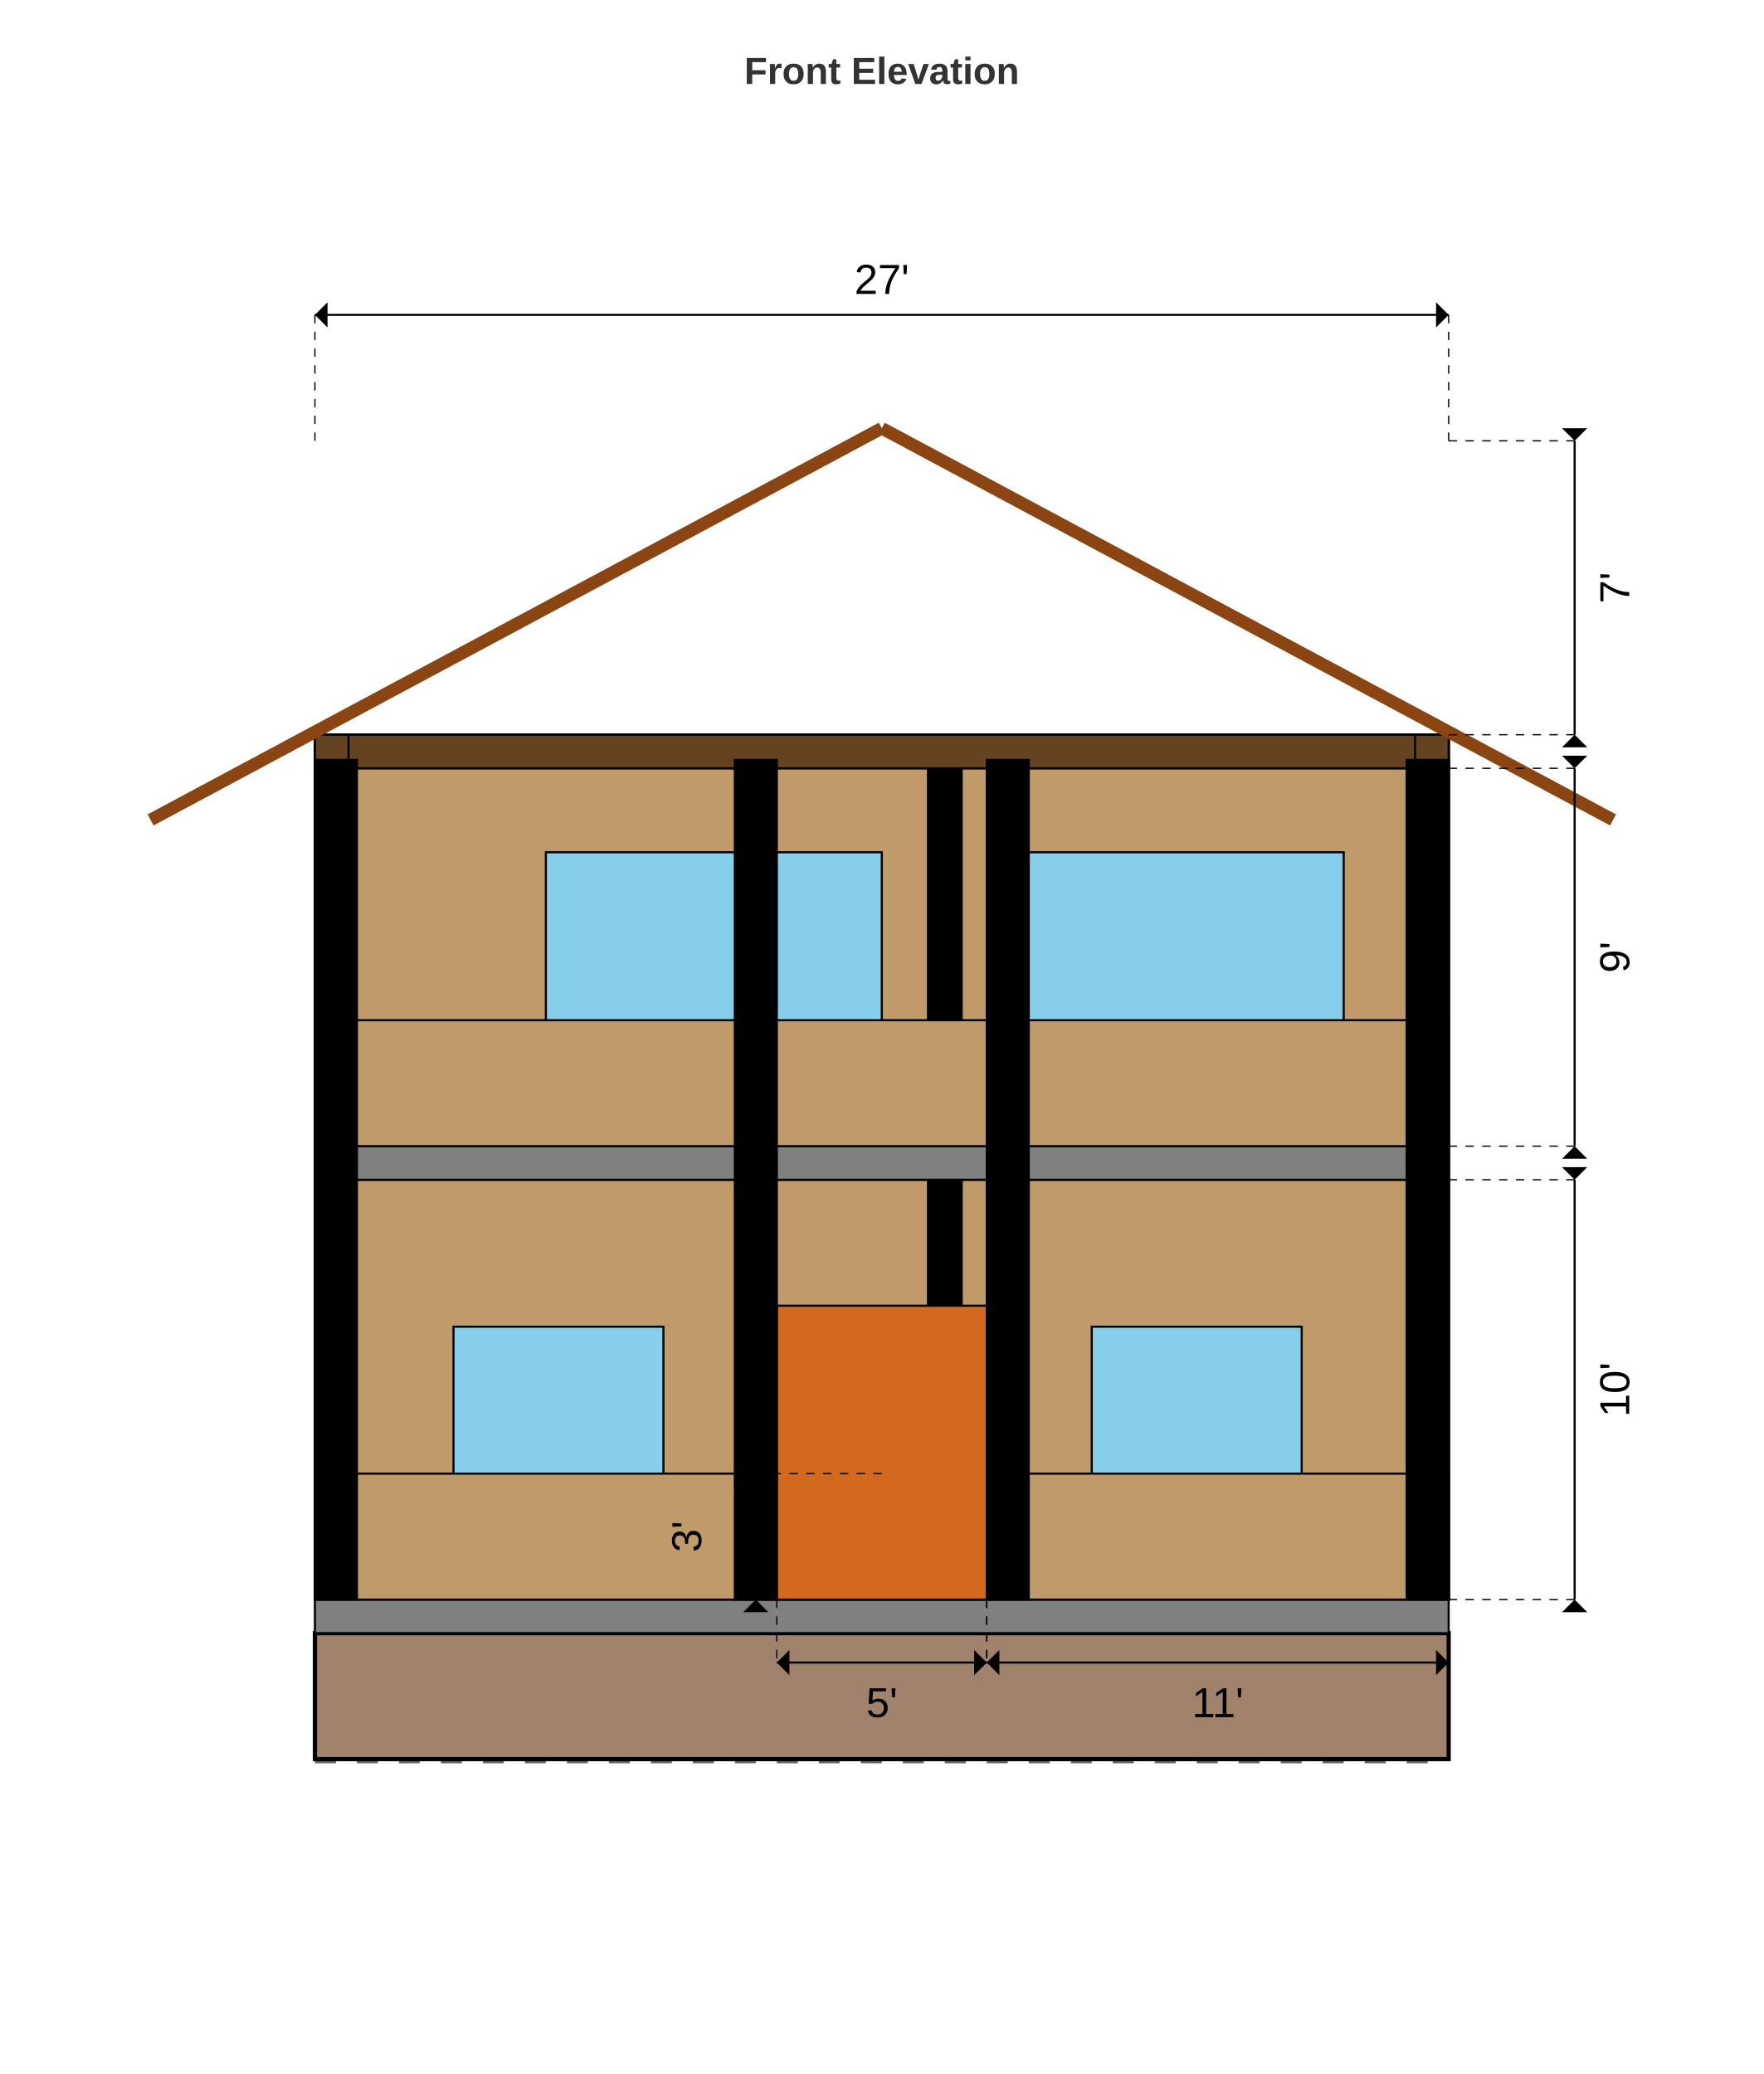
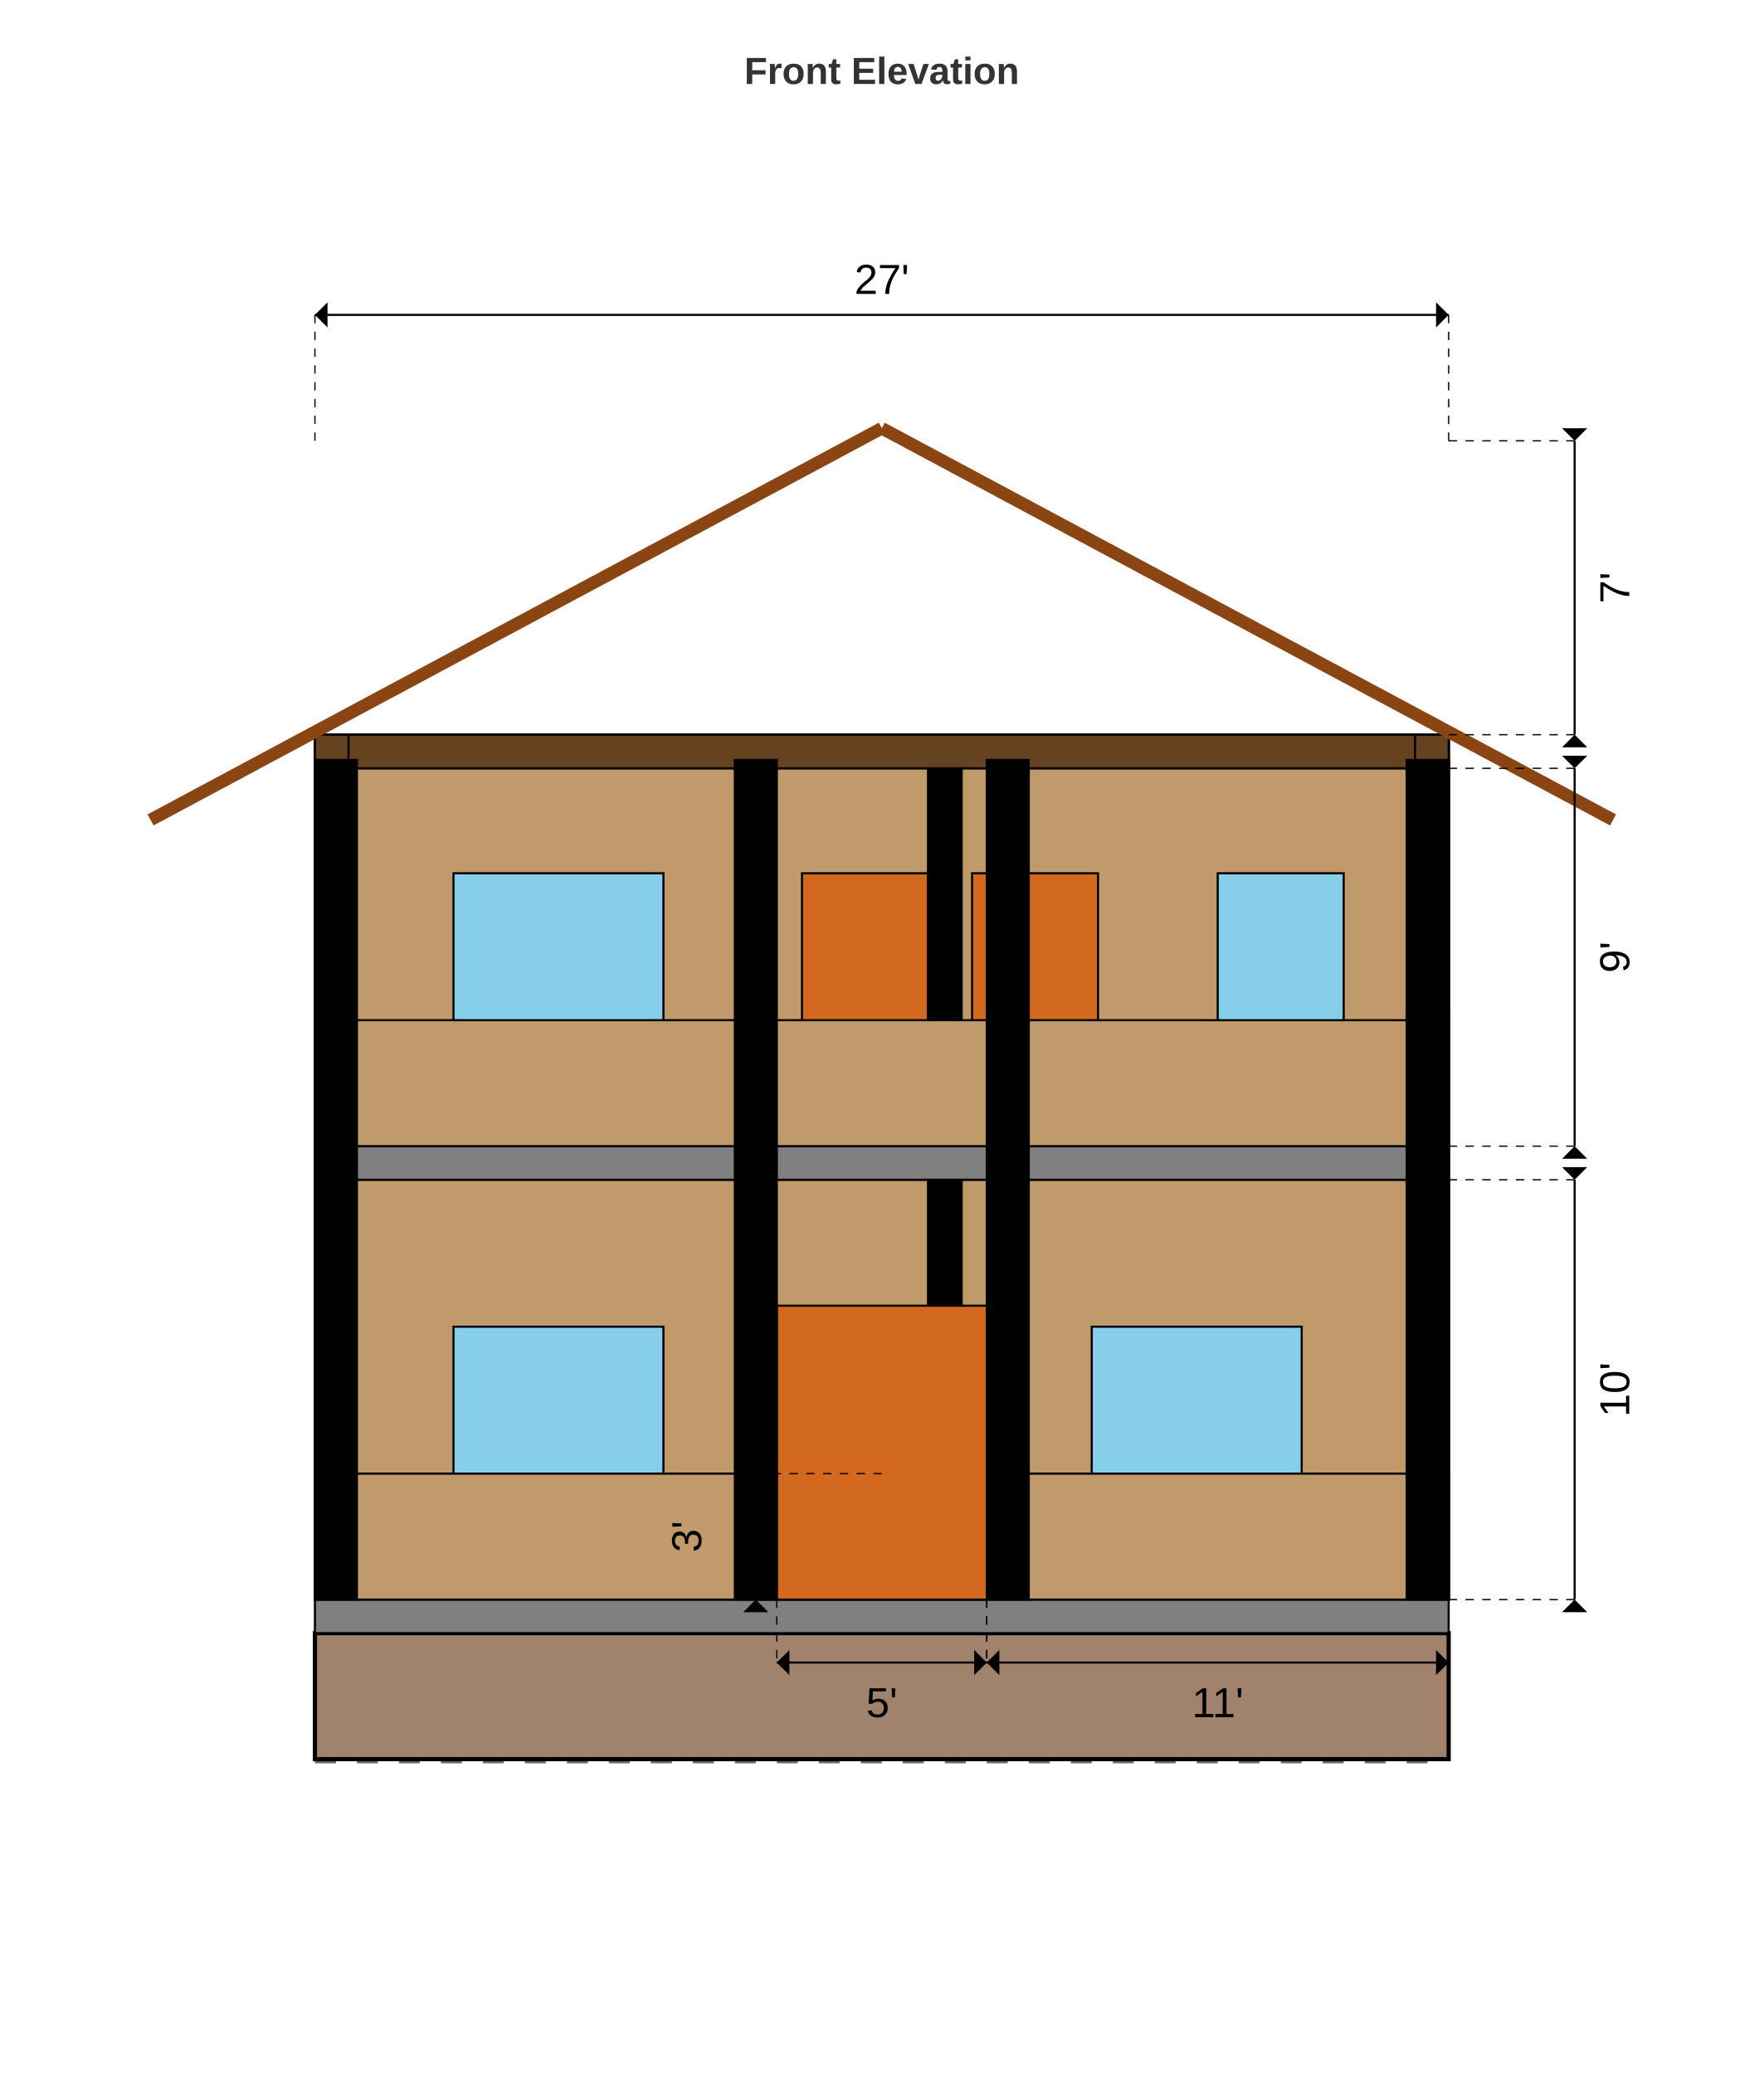
<svg xmlns="http://www.w3.org/2000/svg" width="840.0" height="988.0" viewBox="0 0 840.0 988.0">
  <defs>
    <style>
        text { font-family: Arial, sans-serif; }
    </style>
  </defs>
  <g transform="translate(150, 210) scale(2.0, 2.0)">
    <line x1="0" y1="314.0" x2="270" y2="314.0" stroke="#666" stroke-width="2" stroke-dasharray="5,5" />
    <rect x="0" y="284.0" width="270" height="30.0" fill="#A0826D" stroke="#000" stroke-width="1" />
    <rect x="0" y="176.0" width="270" height="100.0" fill="#C19A6B" stroke="#000" stroke-width="0.5" />
    <rect x="96.5" y="211.0" width="75" height="65.0" fill="#D2691E" stroke="#000" stroke-width="0.5" />
    <rect x="186" y="211.0" width="60" height="40.0" fill="#87CEEB" stroke="#000" stroke-width="0.5" />
    <rect x="22.5" y="211.0" width="60" height="40.0" fill="#87CEEB" stroke="#000" stroke-width="0.5" />
    <rect x="0" y="78.0" width="270" height="90.0" fill="#C19A6B" stroke="#000" stroke-width="0.5" />
    <rect x="186" y="103.0" width="60" height="60.0" fill="#87CEEB" stroke="#000" stroke-width="0.5" />
    <rect x="101.5" y="103.0" width="65" height="60.0" fill="#87CEEB" stroke="#000" stroke-width="0.5" />
    <rect x="22.5" y="103.0" width="60" height="60.0" fill="#87CEEB" stroke="#000" stroke-width="0.5" />
    <rect x="8" y="168.0" width="254" height="8.0" fill="#654321" stroke="#000" stroke-width="0.5" />
    <rect x="171.5" y="76.0" width="10" height="200.0" fill="#000" stroke="#000" stroke-width="0.5" />
    <rect x="86.5" y="76.0" width="10" height="200.0" fill="#000" stroke="#000" stroke-width="0.5" />
    <rect x="0" y="70.0" width="270" height="8.0" fill="#654321" stroke="#000" stroke-width="0.5" />
    <rect x="262.0" y="76.0" width="8" height="200.0" fill="#000" stroke="#000" stroke-width="0.5" />
    <rect x="0.0" y="76.0" width="8" height="200.0" fill="#000" stroke="#000" stroke-width="0.5" />
    <rect x="0" y="168.0" width="8" height="8.0" fill="#654321" stroke="#000" stroke-width="0.5" />
    <rect x="0" y="176.0" width="94" height="100.0" fill="#C19A6B" stroke="#000" stroke-width="0.5" />
    <rect x="0" y="78.0" width="94" height="90.0" fill="#C19A6B" stroke="#000" stroke-width="0.5" />
    <rect x="53.5" y="103.0" width="30" height="65.0" fill="#D2691E" stroke="#000" stroke-width="0.5" />
    <rect x="94" y="176.0" width="40" height="100.0" fill="#C19A6B" stroke="#000" stroke-width="0.5" />
    <rect x="222.0" y="76.0" width="8" height="200.0" fill="#000" stroke="#000" stroke-width="0.5" />
    <rect x="83.75" y="76.0" width="12.5" height="200.0" fill="#000" stroke="#000" stroke-width="0.5" />
    <rect x="0" y="70.0" width="270" height="8.0" fill="#654321" stroke="#000" stroke-width="0.5" />
    <rect x="262.0" y="76.0" width="8" height="200.0" fill="#000" stroke="#000" stroke-width="0.5" />
    <rect x="0.0" y="76.0" width="8" height="200.0" fill="#000" stroke="#000" stroke-width="0.5" />
    <rect x="8" y="78.0" width="78" height="90.0" fill="#C19A6B" stroke="#000" stroke-width="0.5" />
    <rect x="0" y="168.0" width="230" height="8.0" fill="#808080" stroke="#000" stroke-width="0.5" />
    <rect x="262" y="168.0" width="8" height="8.0" fill="#654321" stroke="#000" stroke-width="0.5" />
    <g class="staircase-elevation">
      <line x1="232.0" y1="276.0" x2="232.0" y2="271.0" stroke="#000" stroke-width="0.5" />
      <line x1="232.0" y1="271.0" x2="233.5" y2="271.0" stroke="#000" stroke-width="0.5" />
      <rect x="232.0" y="271.0" width="1.5" height="5.0" fill="#C19A6B" opacity="0.7" />
      <line x1="233.5" y1="271.0" x2="233.5" y2="266.0" stroke="#000" stroke-width="0.5" />
      <line x1="233.5" y1="266.0" x2="235.0" y2="266.0" stroke="#000" stroke-width="0.5" />
      <rect x="233.5" y="266.0" width="1.5" height="5.0" fill="#C19A6B" opacity="0.7" />
      <line x1="235.0" y1="266.0" x2="235.0" y2="261.0" stroke="#000" stroke-width="0.5" />
      <line x1="235.0" y1="261.0" x2="236.5" y2="261.0" stroke="#000" stroke-width="0.5" />
      <rect x="235.0" y="261.0" width="1.5" height="5.0" fill="#C19A6B" opacity="0.7" />
      <line x1="236.5" y1="261.0" x2="236.5" y2="256.0" stroke="#000" stroke-width="0.5" />
      <line x1="236.5" y1="256.0" x2="238.0" y2="256.0" stroke="#000" stroke-width="0.5" />
      <rect x="236.5" y="256.0" width="1.5" height="5.0" fill="#C19A6B" opacity="0.7" />
      <line x1="238.0" y1="256.0" x2="238.0" y2="251.0" stroke="#000" stroke-width="0.5" />
      <line x1="238.0" y1="251.0" x2="239.5" y2="251.0" stroke="#000" stroke-width="0.5" />
      <rect x="238.0" y="251.0" width="1.5" height="5.0" fill="#C19A6B" opacity="0.7" />
      <line x1="239.5" y1="251.0" x2="239.5" y2="246.0" stroke="#000" stroke-width="0.5" />
      <line x1="239.5" y1="246.0" x2="241.0" y2="246.0" stroke="#000" stroke-width="0.5" />
      <rect x="239.5" y="246.0" width="1.5" height="5.0" fill="#C19A6B" opacity="0.7" />
      <line x1="241.0" y1="246.0" x2="241.0" y2="241.0" stroke="#000" stroke-width="0.5" />
      <line x1="241.0" y1="241.0" x2="242.5" y2="241.0" stroke="#000" stroke-width="0.5" />
      <rect x="241.0" y="241.0" width="1.5" height="5.0" fill="#C19A6B" opacity="0.7" />
      <line x1="242.5" y1="241.0" x2="242.5" y2="236.0" stroke="#000" stroke-width="0.5" />
      <line x1="242.5" y1="236.0" x2="244.0" y2="236.0" stroke="#000" stroke-width="0.5" />
      <rect x="242.5" y="236.0" width="1.5" height="5.0" fill="#C19A6B" opacity="0.7" />
      <line x1="244.0" y1="236.0" x2="244.0" y2="231.0" stroke="#000" stroke-width="0.5" />
      <line x1="244.0" y1="231.0" x2="245.5" y2="231.0" stroke="#000" stroke-width="0.5" />
      <rect x="244.0" y="231.0" width="1.5" height="5.0" fill="#C19A6B" opacity="0.7" />
      <line x1="245.5" y1="231.0" x2="245.5" y2="226.0" stroke="#000" stroke-width="0.5" />
      <line x1="245.5" y1="226.0" x2="247.0" y2="226.0" stroke="#000" stroke-width="0.5" />
      <rect x="245.5" y="226.0" width="1.5" height="5.0" fill="#C19A6B" opacity="0.7" />
      <line x1="247.0" y1="226.0" x2="247.0" y2="221.0" stroke="#000" stroke-width="0.5" />
      <line x1="247.0" y1="221.0" x2="248.5" y2="221.0" stroke="#000" stroke-width="0.5" />
      <rect x="247.0" y="221.0" width="1.5" height="5.0" fill="#C19A6B" opacity="0.7" />
      <line x1="248.5" y1="221.0" x2="248.5" y2="216.0" stroke="#000" stroke-width="0.5" />
      <line x1="248.5" y1="216.0" x2="250.0" y2="216.0" stroke="#000" stroke-width="0.5" />
      <rect x="248.5" y="216.0" width="1.5" height="5.0" fill="#C19A6B" opacity="0.7" />
      <line x1="250.0" y1="216.0" x2="250.0" y2="211.0" stroke="#000" stroke-width="0.5" />
      <line x1="250.0" y1="211.0" x2="251.5" y2="211.0" stroke="#000" stroke-width="0.5" />
      <rect x="250.0" y="211.0" width="1.5" height="5.0" fill="#C19A6B" opacity="0.7" />
      <line x1="251.5" y1="211.0" x2="251.5" y2="206.0" stroke="#000" stroke-width="0.5" />
      <line x1="251.5" y1="206.0" x2="253.0" y2="206.0" stroke="#000" stroke-width="0.5" />
      <rect x="251.5" y="206.0" width="1.5" height="5.0" fill="#C19A6B" opacity="0.7" />
      <line x1="253.0" y1="206.0" x2="253.0" y2="201.0" stroke="#000" stroke-width="0.5" />
      <line x1="253.0" y1="201.0" x2="254.5" y2="201.0" stroke="#000" stroke-width="0.5" />
      <rect x="253.0" y="201.0" width="1.5" height="5.0" fill="#C19A6B" opacity="0.7" />
      <line x1="254.5" y1="201.0" x2="254.5" y2="196.0" stroke="#000" stroke-width="0.5" />
      <line x1="254.5" y1="196.0" x2="256.0" y2="196.0" stroke="#000" stroke-width="0.5" />
      <rect x="254.5" y="196.0" width="1.5" height="5.0" fill="#C19A6B" opacity="0.7" />
      <line x1="256.0" y1="196.0" x2="256.0" y2="191.0" stroke="#000" stroke-width="0.5" />
      <line x1="256.0" y1="191.0" x2="257.5" y2="191.0" stroke="#000" stroke-width="0.5" />
      <rect x="256.0" y="191.0" width="1.5" height="5.0" fill="#C19A6B" opacity="0.7" />
      <line x1="257.5" y1="191.0" x2="257.5" y2="186.0" stroke="#000" stroke-width="0.5" />
      <line x1="257.5" y1="186.0" x2="259.0" y2="186.0" stroke="#000" stroke-width="0.5" />
      <rect x="257.5" y="186.0" width="1.5" height="5.0" fill="#C19A6B" opacity="0.7" />
      <line x1="259.0" y1="186.0" x2="259.0" y2="181.0" stroke="#000" stroke-width="0.5" />
      <line x1="259.0" y1="181.0" x2="260.5" y2="181.0" stroke="#000" stroke-width="0.5" />
      <rect x="259.0" y="181.0" width="1.5" height="5.0" fill="#C19A6B" opacity="0.7" />
      <line x1="260.5" y1="181.0" x2="260.5" y2="176.0" stroke="#000" stroke-width="0.5" />
      <line x1="260.5" y1="176.0" x2="262.0" y2="176.0" stroke="#000" stroke-width="0.5" />
      <rect x="260.5" y="176.0" width="1.5" height="5.0" fill="#C19A6B" opacity="0.7" />
      <line x1="262.0" y1="176.0" x2="262.0" y2="276.0" stroke="#000" stroke-width="0.5" />
      <line x1="232" y1="276.0" x2="262.0" y2="276.0" stroke="#000" stroke-width="0.5" />
    </g>
    <rect x="146" y="176.0" width="124" height="100.0" fill="#C19A6B" stroke="#000" stroke-width="0.5" />
    <rect x="156.5" y="211.0" width="30" height="65.0" fill="#D2691E" stroke="#000" stroke-width="0.5" />
    <rect x="0" y="176.0" width="154" height="100.0" fill="#C19A6B" stroke="#000" stroke-width="0.5" />
    <rect x="113.5" y="211.0" width="30" height="65.0" fill="#D2691E" stroke="#000" stroke-width="0.5" />
    <rect x="146" y="78.0" width="124" height="90.0" fill="#C19A6B" stroke="#000" stroke-width="0.5" />
    <rect x="156.5" y="103.0" width="30" height="65.0" fill="#D2691E" stroke="#000" stroke-width="0.5" />
    <rect x="0" y="78.0" width="154" height="90.0" fill="#C19A6B" stroke="#000" stroke-width="0.5" />
    <rect x="113.5" y="103.0" width="30" height="65.0" fill="#D2691E" stroke="#000" stroke-width="0.5" />
    <rect x="0" y="70.0" width="270" height="8.0" fill="#654321" stroke="#000" stroke-width="0.5" />
    <rect x="257.55" y="76.0" width="12.5" height="200.0" fill="#000" stroke="#000" stroke-width="0.5" />
    <rect x="-0.05" y="76.0" width="12.5" height="200.0" fill="#000" stroke="#000" stroke-width="0.5" />
    <rect x="146.0" y="76.0" width="8" height="200.0" fill="#000" stroke="#000" stroke-width="0.5" />
    <rect x="0" y="70.0" width="270" height="8.0" fill="#654321" stroke="#000" stroke-width="0.5" />
    <rect x="146" y="176.0" width="124" height="100.0" fill="#C19A6B" stroke="#000" stroke-width="0.5" />
    <rect x="185" y="211.0" width="50" height="40.0" fill="#87CEEB" stroke="#000" stroke-width="0.5" />
    <rect x="0" y="176.0" width="154" height="100.0" fill="#C19A6B" stroke="#000" stroke-width="0.5" />
    <rect x="116" y="211.0" width="30" height="65.0" fill="#D2691E" stroke="#000" stroke-width="0.5" />
    <rect x="33" y="211.0" width="50" height="40.0" fill="#87CEEB" stroke="#000" stroke-width="0.5" />
    <rect x="146" y="78.0" width="124" height="90.0" fill="#C19A6B" stroke="#000" stroke-width="0.5" />
-     <rect x="165" y="98.0" width="80" height="65.0" fill="#87CEEB" stroke="#000" stroke-width="0.5" />
+     <rect x="156.5" y="103.0" width="30" height="65.0" fill="#D2691E" stroke="#000" stroke-width="0.5" />
+     <rect x="215" y="103.0" width="30" height="40.0" fill="#87CEEB" stroke="#000" stroke-width="0.5" />
    <rect x="0" y="78.0" width="154" height="90.0" fill="#C19A6B" stroke="#000" stroke-width="0.5" />
-     <rect x="55" y="98.0" width="80" height="65.0" fill="#87CEEB" stroke="#000" stroke-width="0.5" />
+     <rect x="116" y="103.0" width="30" height="65.0" fill="#D2691E" stroke="#000" stroke-width="0.5" />
+     <rect x="33" y="103.0" width="50" height="40.0" fill="#87CEEB" stroke="#000" stroke-width="0.5" />
    <rect x="262.0" y="76.0" width="8" height="200.0" fill="#000" stroke="#000" stroke-width="0.5" />
    <rect x="146.0" y="76.0" width="8" height="200.0" fill="#000" stroke="#000" stroke-width="0.5" />
    <rect x="0.0" y="76.0" width="8" height="200.0" fill="#000" stroke="#000" stroke-width="0.5" />
    <rect x="0" y="70.0" width="270" height="8.0" fill="#654321" stroke="#000" stroke-width="0.5" />
    <rect x="262" y="70.0" width="8" height="8.0" fill="#654321" stroke="#000" stroke-width="0.5" />
    <rect x="0" y="70.0" width="8" height="8.0" fill="#654321" stroke="#000" stroke-width="0.5" />
    <rect x="0" y="276.0" width="270" height="8.0" fill="#808080" stroke="#000" stroke-width="0.5" />
    <rect x="0" y="168.0" width="270" height="8.0" fill="#808080" stroke="#000" stroke-width="0.5" />
    <rect x="0" y="246.0" width="270" height="30.0" fill="#C19A6B" stroke="#000" stroke-width="0.5" />
    <rect x="110" y="206.0" width="50" height="70.0" fill="#D2691E" stroke="#000" stroke-width="0.5" />
    <rect x="0" y="138.0" width="270" height="30.0" fill="#C19A6B" stroke="#000" stroke-width="0.5" />
    <rect x="260.0" y="76.0" width="10" height="200.0" fill="#000" stroke="#000" stroke-width="0.5" />
    <rect x="160.0" y="76.0" width="10" height="200.0" fill="#000" stroke="#000" stroke-width="0.5" />
    <rect x="100.0" y="76.0" width="10" height="200.0" fill="#000" stroke="#000" stroke-width="0.5" />
    <rect x="0.0" y="76.0" width="10" height="200.0" fill="#000" stroke="#000" stroke-width="0.5" />
    <line x1="309.142" y1="90.296" x2="135.0" y2="-3.0" stroke="#8B4513" stroke-width="3" />
    <line x1="135.0" y1="-3.0" x2="-39.142" y2="90.296" stroke="#8B4513" stroke-width="3" />
    <g class="dimension">
      <line x1="300" y1="276.0" x2="300" y2="176.0" stroke="#000" stroke-width="0.5" />
      <line x1="270" y1="276.0" x2="300" y2="276.0" stroke="#000" stroke-width="0.3" stroke-dasharray="2,2" />
      <line x1="270" y1="176.0" x2="300" y2="176.0" stroke="#000" stroke-width="0.3" stroke-dasharray="2,2" />
      <polygon points="300,276.0 297,279.0 303,279.0" fill="#000" />
      <polygon points="300,176.0 297,173.0 303,173.0" fill="#000" />
      <text x="313" y="226.0" text-anchor="middle" font-size="10" fill="#000" transform="rotate(-90 313 226.0)">10'</text>
    </g>
    <g class="dimension">
      <line x1="300" y1="168.0" x2="300" y2="78.0" stroke="#000" stroke-width="0.5" />
      <line x1="270" y1="168.0" x2="300" y2="168.0" stroke="#000" stroke-width="0.3" stroke-dasharray="2,2" />
      <line x1="270" y1="78.0" x2="300" y2="78.0" stroke="#000" stroke-width="0.3" stroke-dasharray="2,2" />
      <polygon points="300,168.0 297,171.0 303,171.0" fill="#000" />
      <polygon points="300,78.0 297,75.0 303,75.0" fill="#000" />
      <text x="313" y="123.0" text-anchor="middle" font-size="10" fill="#000" transform="rotate(-90 313 123.0)">9'</text>
    </g>
    <g class="dimension">
      <line x1="300" y1="70.0" x2="300" y2="0.0" stroke="#000" stroke-width="0.5" />
      <line x1="270" y1="70.0" x2="300" y2="70.0" stroke="#000" stroke-width="0.3" stroke-dasharray="2,2" />
      <line x1="270" y1="0.0" x2="300" y2="0.0" stroke="#000" stroke-width="0.3" stroke-dasharray="2,2" />
      <polygon points="300,70.0 297,73.0 303,73.0" fill="#000" />
      <polygon points="300,0.0 297,-3.0 303,-3.0" fill="#000" />
      <text x="313" y="35.0" text-anchor="middle" font-size="10" fill="#000" transform="rotate(-90 313 35.0)">7'</text>
    </g>
    <g class="dimension">
      <line x1="0" y1="-30.0" x2="270" y2="-30.0" stroke="#000" stroke-width="0.5" />
      <line x1="0" y1="0.0" x2="0" y2="-30.0" stroke="#000" stroke-width="0.3" stroke-dasharray="2,2" />
      <line x1="270" y1="0.0" x2="270" y2="-30.0" stroke="#000" stroke-width="0.3" stroke-dasharray="2,2" />
      <polygon points="0,-30.0 3,-33.0 3,-27.0" fill="#000" />
      <polygon points="270,-30.0 267,-33.0 267,-27.0" fill="#000" />
      <text x="135.0" y="-35.0" text-anchor="middle" font-size="10" fill="#000">27'</text>
    </g>
    <g class="dimension">
      <line x1="160" y1="291.0" x2="270" y2="291.0" stroke="#000" stroke-width="0.5" />
      <line x1="160" y1="276.0" x2="160" y2="291.0" stroke="#000" stroke-width="0.3" stroke-dasharray="2,2" />
      <line x1="270" y1="276.0" x2="270" y2="291.0" stroke="#000" stroke-width="0.3" stroke-dasharray="2,2" />
      <polygon points="160,291.0 163,288.0 163,294.0" fill="#000" />
      <polygon points="270,291.0 267,288.0 267,294.0" fill="#000" />
      <text x="215.0" y="304.0" text-anchor="middle" font-size="10" fill="#000">11'</text>
    </g>
    <g class="dimension">
      <line x1="110" y1="291.0" x2="160" y2="291.0" stroke="#000" stroke-width="0.5" />
      <line x1="110" y1="276.0" x2="110" y2="291.0" stroke="#000" stroke-width="0.3" stroke-dasharray="2,2" />
      <line x1="160" y1="276.0" x2="160" y2="291.0" stroke="#000" stroke-width="0.3" stroke-dasharray="2,2" />
      <polygon points="110,291.0 113,288.0 113,294.0" fill="#000" />
      <polygon points="160,291.0 157,288.0 157,294.0" fill="#000" />
      <text x="135.0" y="304.0" text-anchor="middle" font-size="10" fill="#000">5'</text>
    </g>
    <g class="dimension">
      <line x1="105.0" y1="276.0" x2="105.0" y2="246.0" stroke="#000" stroke-width="0.5" />
      <line x1="135.0" y1="276.0" x2="105.0" y2="276.0" stroke="#000" stroke-width="0.3" stroke-dasharray="2,2" />
      <line x1="135.0" y1="246.0" x2="105.0" y2="246.0" stroke="#000" stroke-width="0.3" stroke-dasharray="2,2" />
      <polygon points="105.0,276.0 102.0,279.0 108.0,279.0" fill="#000" />
      <polygon points="105.0,246.0 102.0,243.0 108.0,243.0" fill="#000" />
      <text x="92.0" y="261.0" text-anchor="middle" font-size="10" fill="#000" transform="rotate(-90 92.0 261.0)">3'</text>
    </g>
  </g>
  <text x="420.0" y="40.0" text-anchor="middle" font-size="18" font-weight="bold" fill="#333">Front Elevation</text>
</svg>
